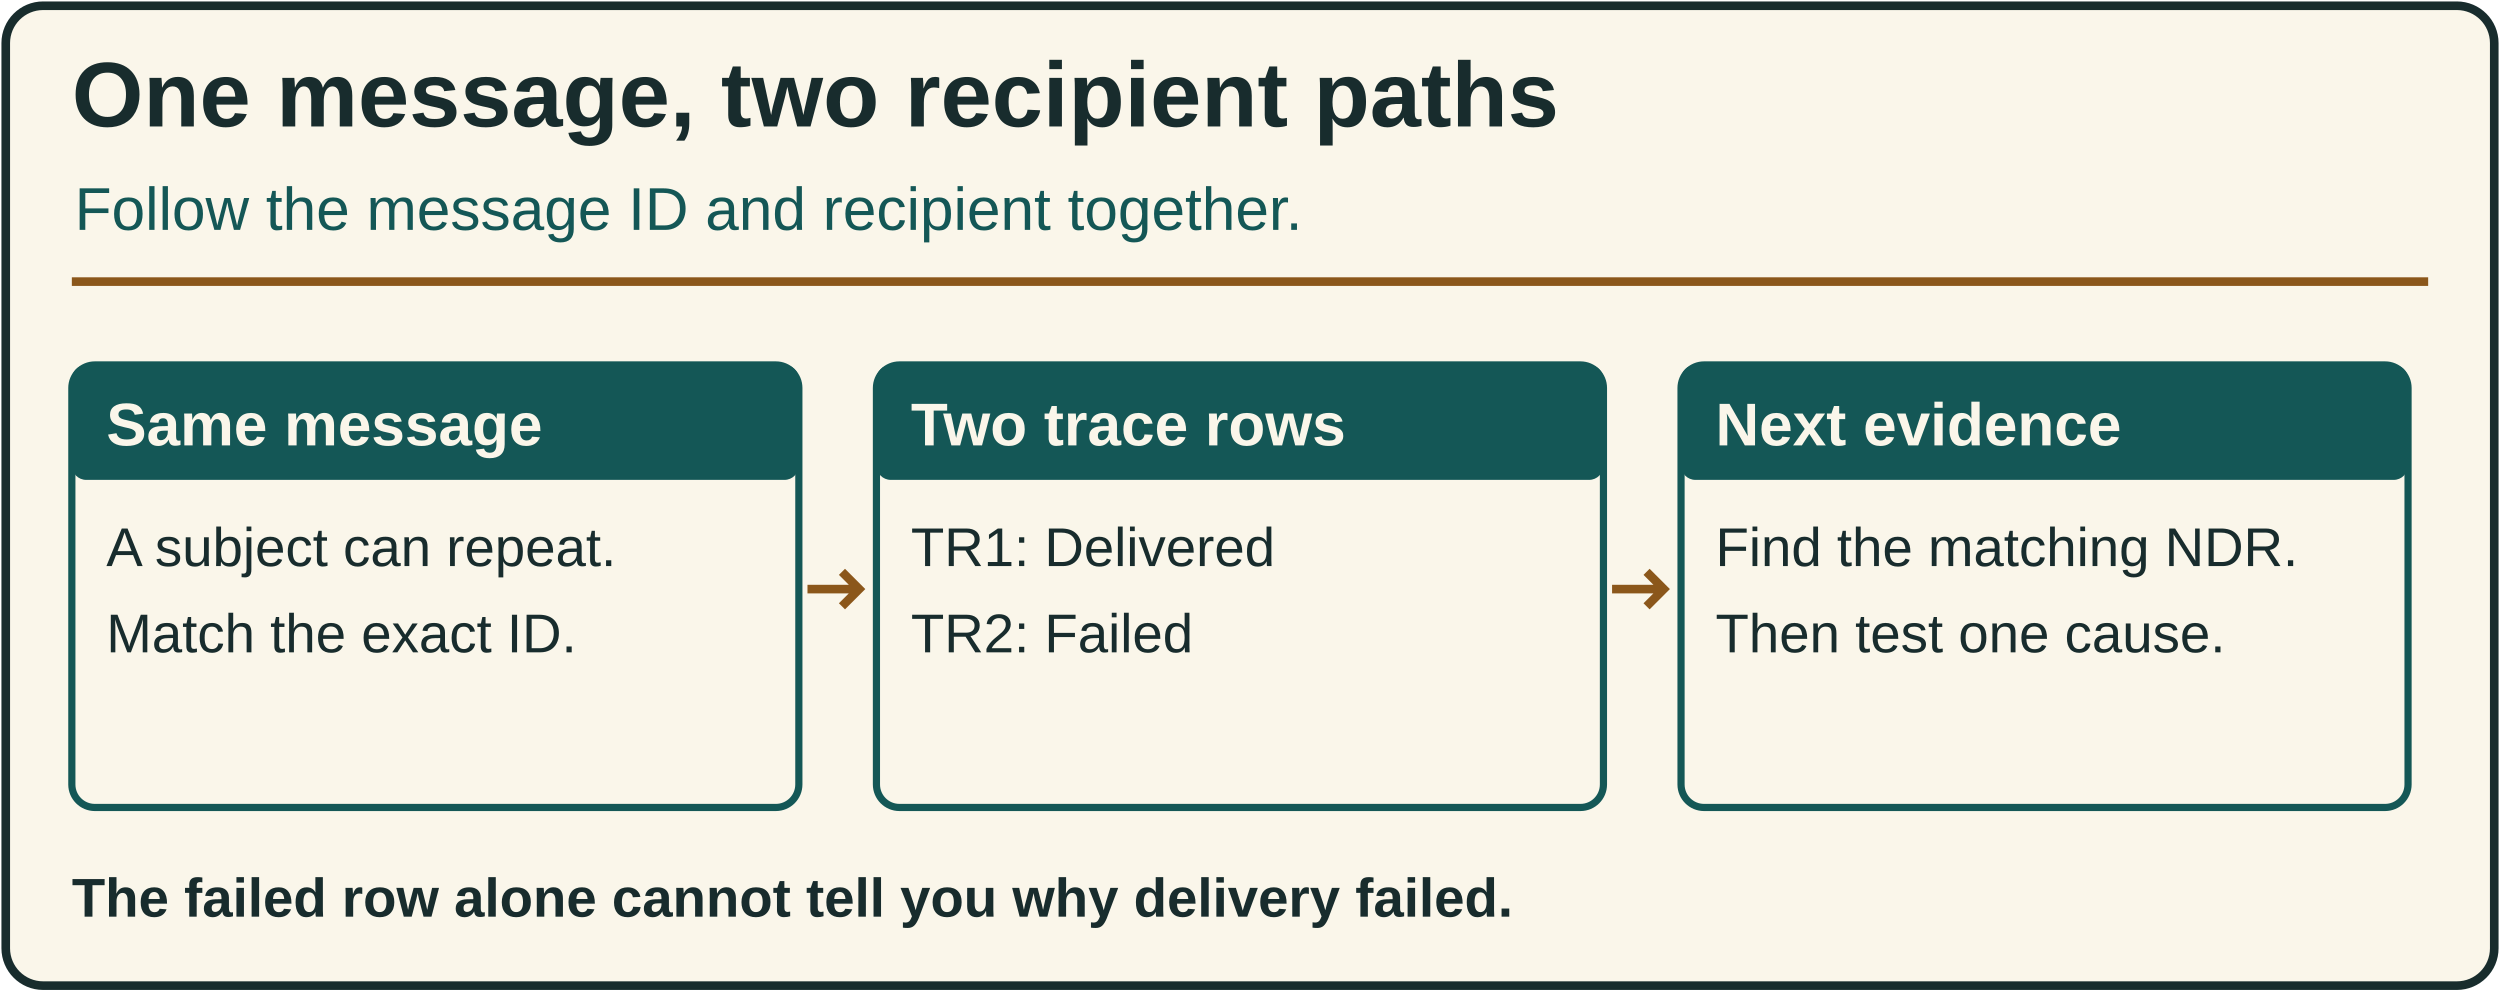
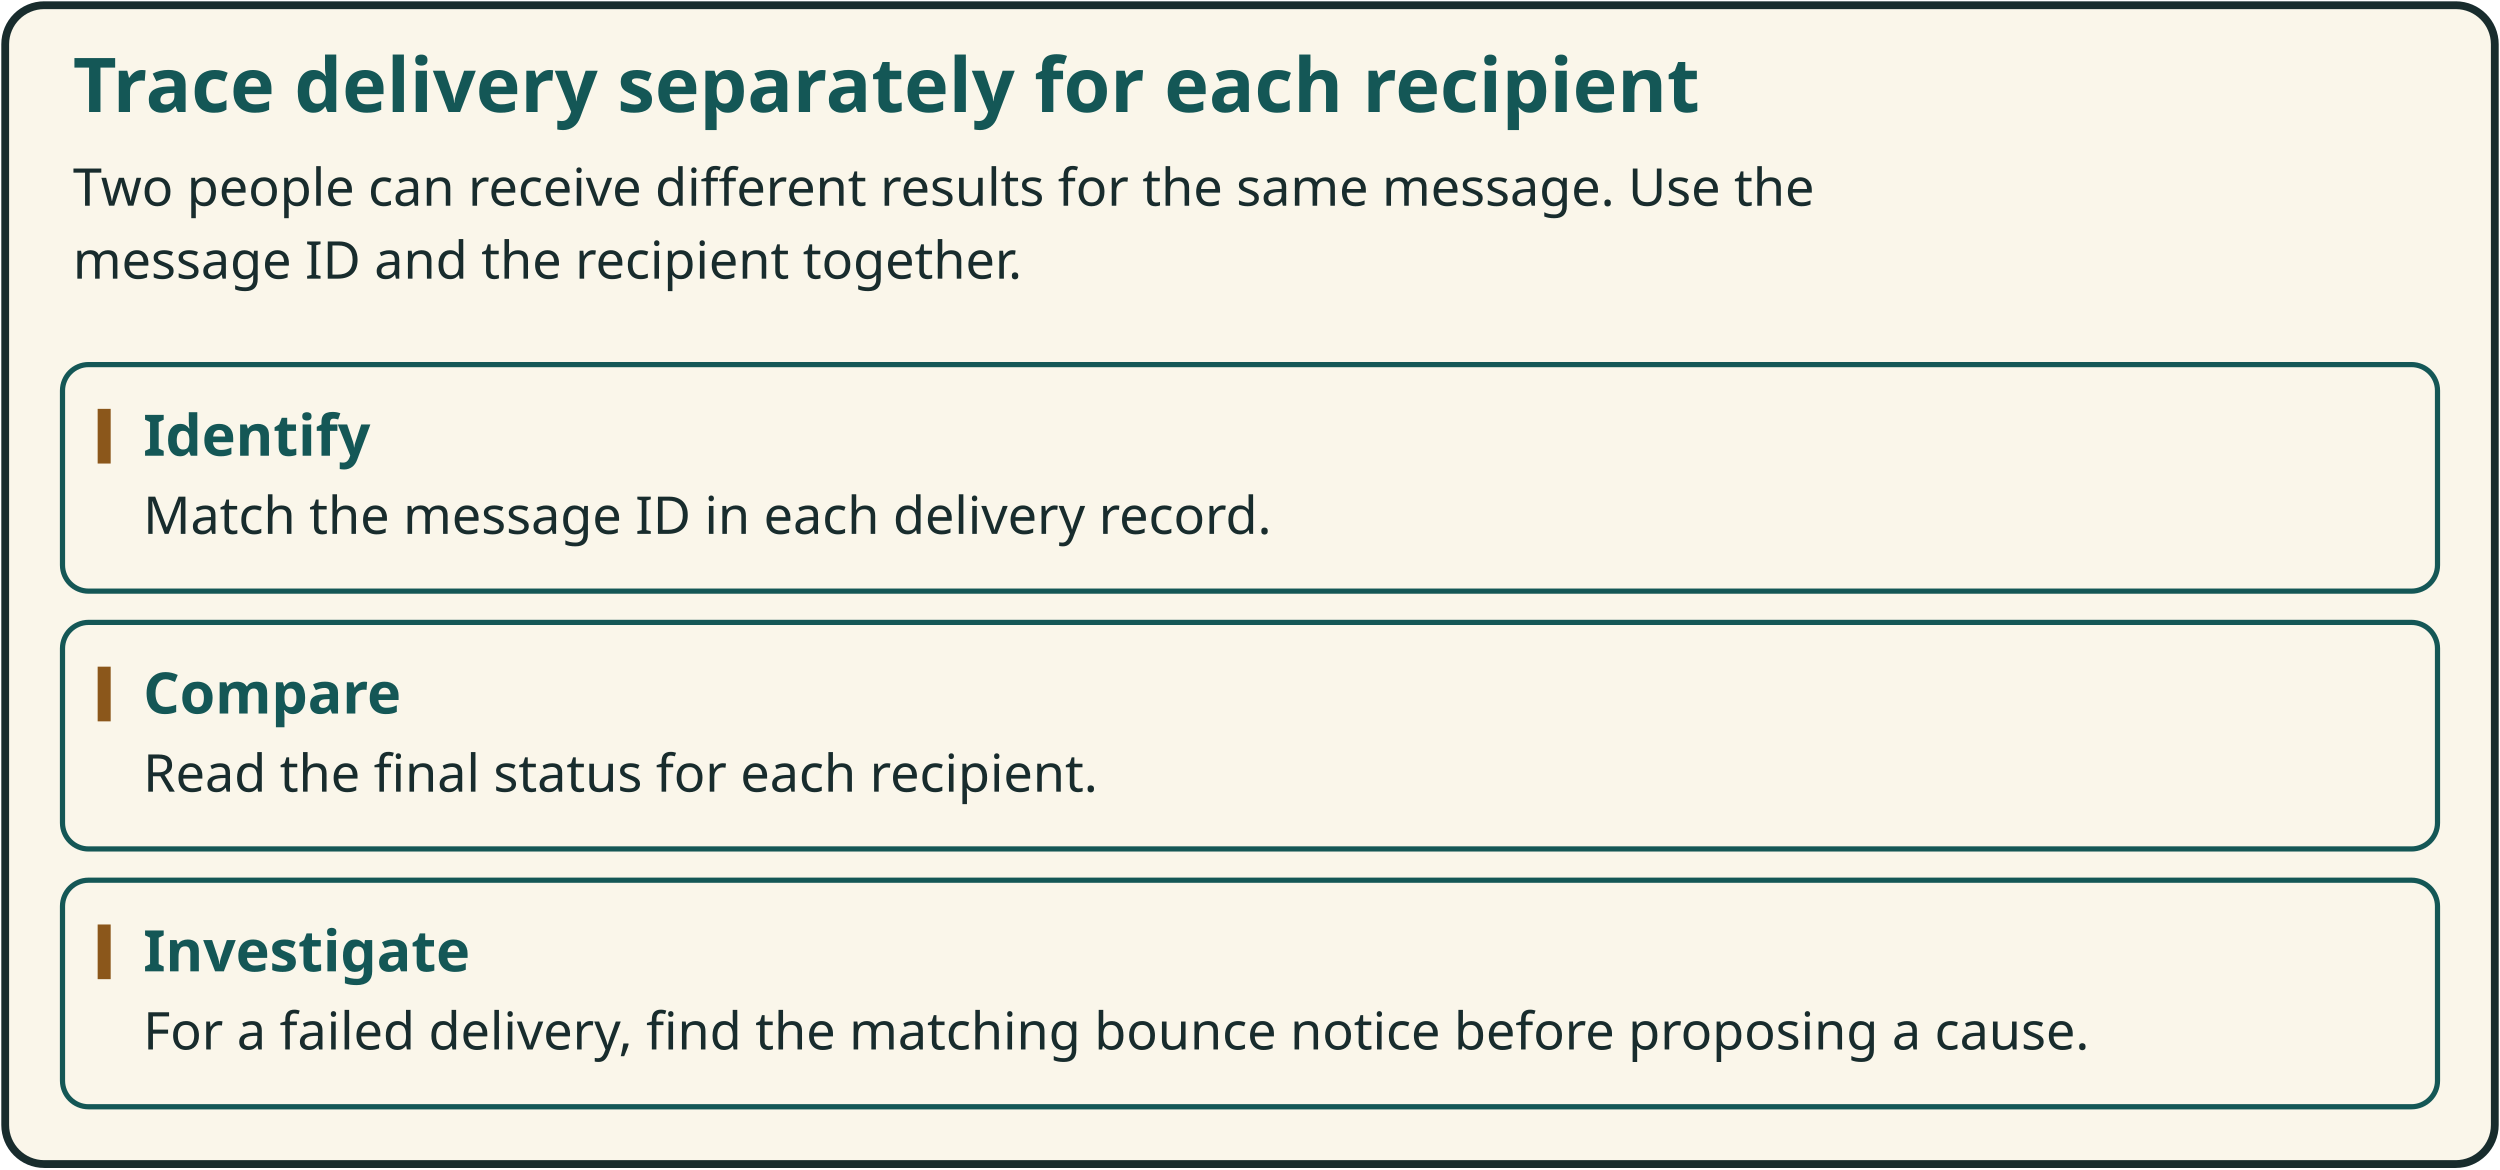
- <svg xmlns="http://www.w3.org/2000/svg" viewBox="0 0 870 345" role="img" aria-labelledby="t d" font-family="Arial, sans-serif">
-   <rect x="2" y="2" width="866" height="341" rx="13" fill="#faf6ea" stroke="#182c2d" stroke-width="3" />
-   <text x="25" y="44" font-size="32" fill="#182c2d" font-weight="700">One message, two recipient paths</text>
-   <text x="26" y="80" font-size="21" fill="#145756" font-weight="400">Follow the message ID and recipient together.</text>
-   <path d="M25 98H845" stroke="#8b571b" stroke-width="3" />
-   <rect x="25" y="127" width="253" height="154" rx="8" fill="#faf6ea" stroke="#145756" stroke-width="2.5" />
-   <rect x="25" y="127" width="253" height="40" rx="5" fill="#145756" />
-   <text x="37" y="155" font-size="21" fill="#faf6ea" font-weight="700">Same message</text>
-   <text x="37" y="197" font-size="19" fill="#182c2d" font-weight="400">A subject can repeat.</text>
-   <text x="37" y="227" font-size="19" fill="#182c2d" font-weight="400">Match the exact ID.</text>
-   <path d="M281 205h18m-6 -6 6 6 -6 6" stroke="#8b571b" fill="none" stroke-width="3" />
-   <rect x="305" y="127" width="253" height="154" rx="8" fill="#faf6ea" stroke="#145756" stroke-width="2.5" />
-   <rect x="305" y="127" width="253" height="40" rx="5" fill="#145756" />
-   <text x="317" y="155" font-size="21" fill="#faf6ea" font-weight="700">Two trace rows</text>
-   <text x="317" y="197" font-size="19" fill="#182c2d" font-weight="400">TR1: Delivered</text>
-   <text x="317" y="227" font-size="19" fill="#182c2d" font-weight="400">TR2: Failed</text>
-   <path d="M561 205h18m-6 -6 6 6 -6 6" stroke="#8b571b" fill="none" stroke-width="3" />
-   <rect x="585" y="127" width="253" height="154" rx="8" fill="#faf6ea" stroke="#145756" stroke-width="2.5" />
-   <rect x="585" y="127" width="253" height="40" rx="5" fill="#145756" />
-   <text x="597" y="155" font-size="21" fill="#faf6ea" font-weight="700">Next evidence</text>
-   <text x="597" y="197" font-size="19" fill="#182c2d" font-weight="400">Find the matching NDR.</text>
-   <text x="597" y="227" font-size="19" fill="#182c2d" font-weight="400">Then test one cause.</text>
-   <text x="25" y="319" font-size="19" fill="#182c2d" font-weight="700">The failed row alone cannot tell you why delivery failed.</text>
+ <svg xmlns="http://www.w3.org/2000/svg" role="img" aria-labelledby="title desc" viewBox="0 0 960 449" font-family="Verdana, sans-serif">
+   <rect x="2" y="2" width="956" height="445" rx="15" fill="#faf6ea" stroke="#182c2d" stroke-width="3" />
+   <text x="28" y="43" fill="#145756" font-size="29" font-weight="bold">Trace delivery separately for each recipient</text>
+   <text x="28" y="79" fill="#182c2d" font-size="20">Two people can receive different results for the same message. Use the</text>
+   <text x="28" y="107" fill="#182c2d" font-size="20">message ID and the recipient together.</text>
+   <rect x="24" y="140" width="912" height="87" rx="10" fill="#faf6ea" stroke="#145756" stroke-width="2" />
+   <path d="M40 157v21" stroke="#8b571b" stroke-width="5" />
+   <text x="55" y="175" fill="#145756" font-size="22" font-weight="bold">Identify</text>
+   <text x="55" y="205" fill="#182c2d" font-size="20">Match the message ID in each delivery record.</text>
+   <rect x="24" y="239" width="912" height="87" rx="10" fill="#faf6ea" stroke="#145756" stroke-width="2" />
+   <path d="M40 256v21" stroke="#8b571b" stroke-width="5" />
+   <text x="55" y="274" fill="#145756" font-size="22" font-weight="bold">Compare</text>
+   <text x="55" y="304" fill="#182c2d" font-size="20">Read the final status for each recipient.</text>
+   <rect x="24" y="338" width="912" height="87" rx="10" fill="#faf6ea" stroke="#145756" stroke-width="2" />
+   <path d="M40 355v21" stroke="#8b571b" stroke-width="5" />
+   <text x="55" y="373" fill="#145756" font-size="22" font-weight="bold">Investigate</text>
+   <text x="55" y="403" fill="#182c2d" font-size="20">For a failed delivery, find the matching bounce notice before proposing a cause.</text>
</svg>
